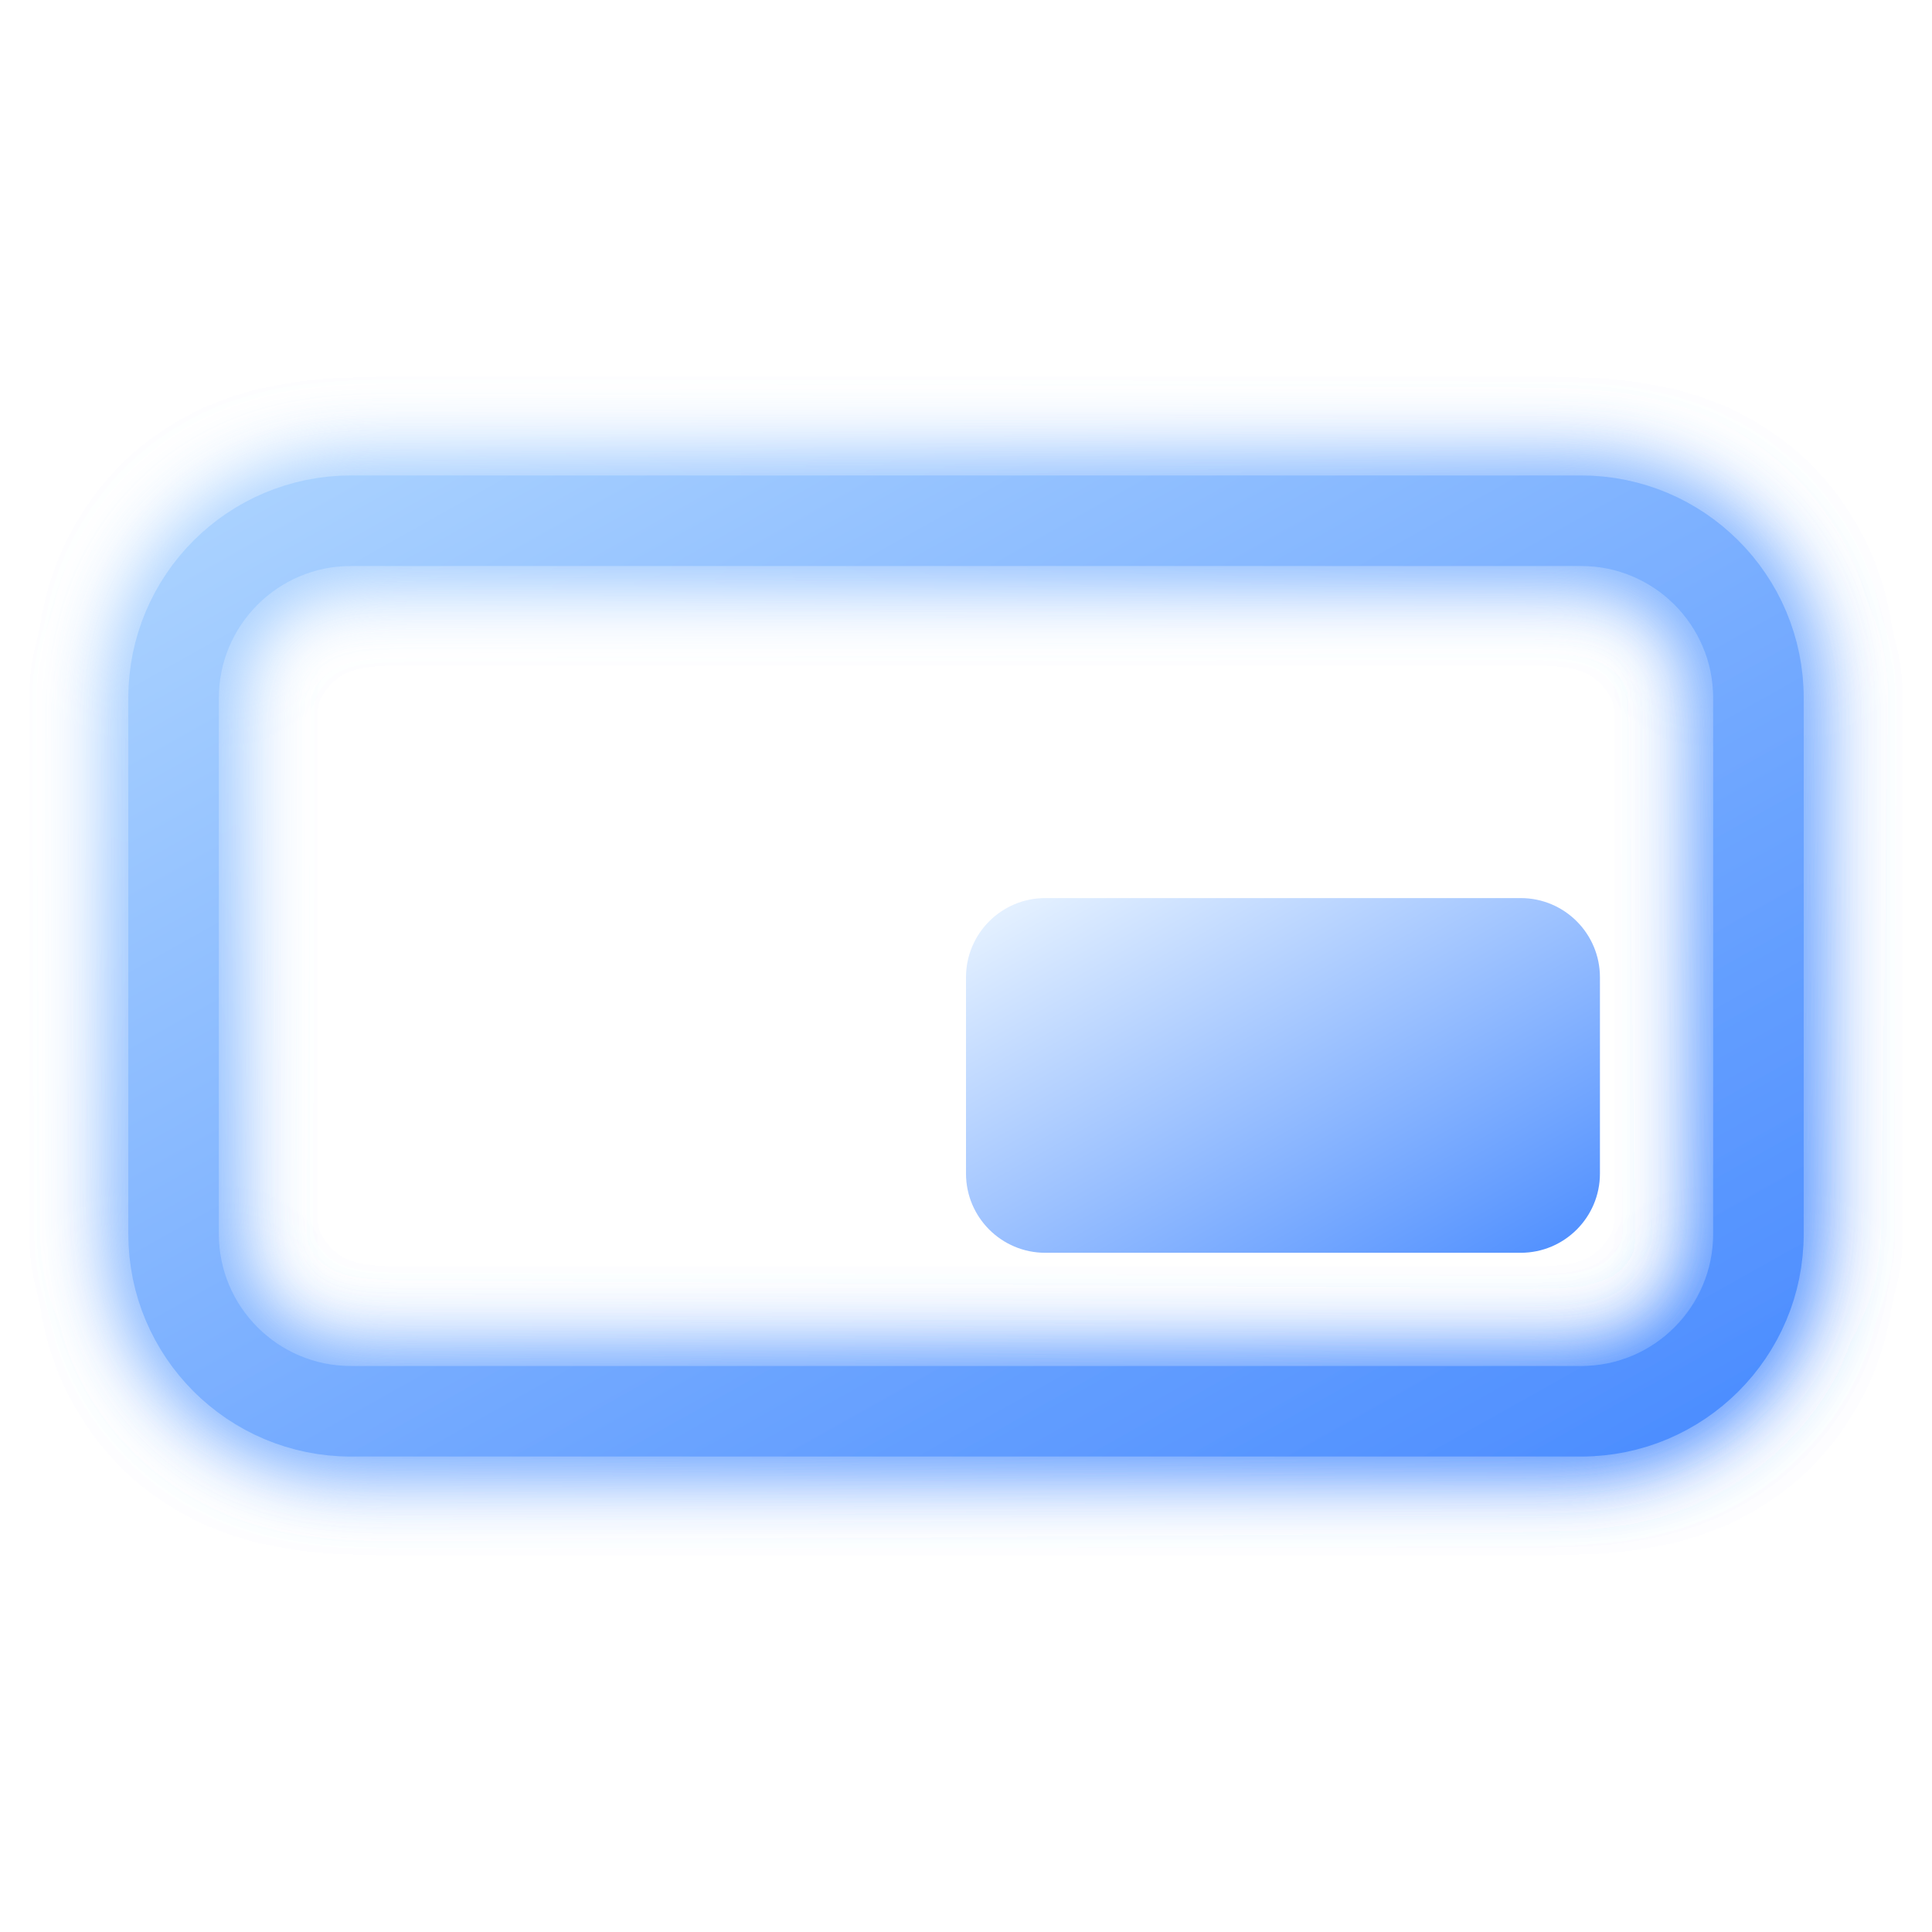
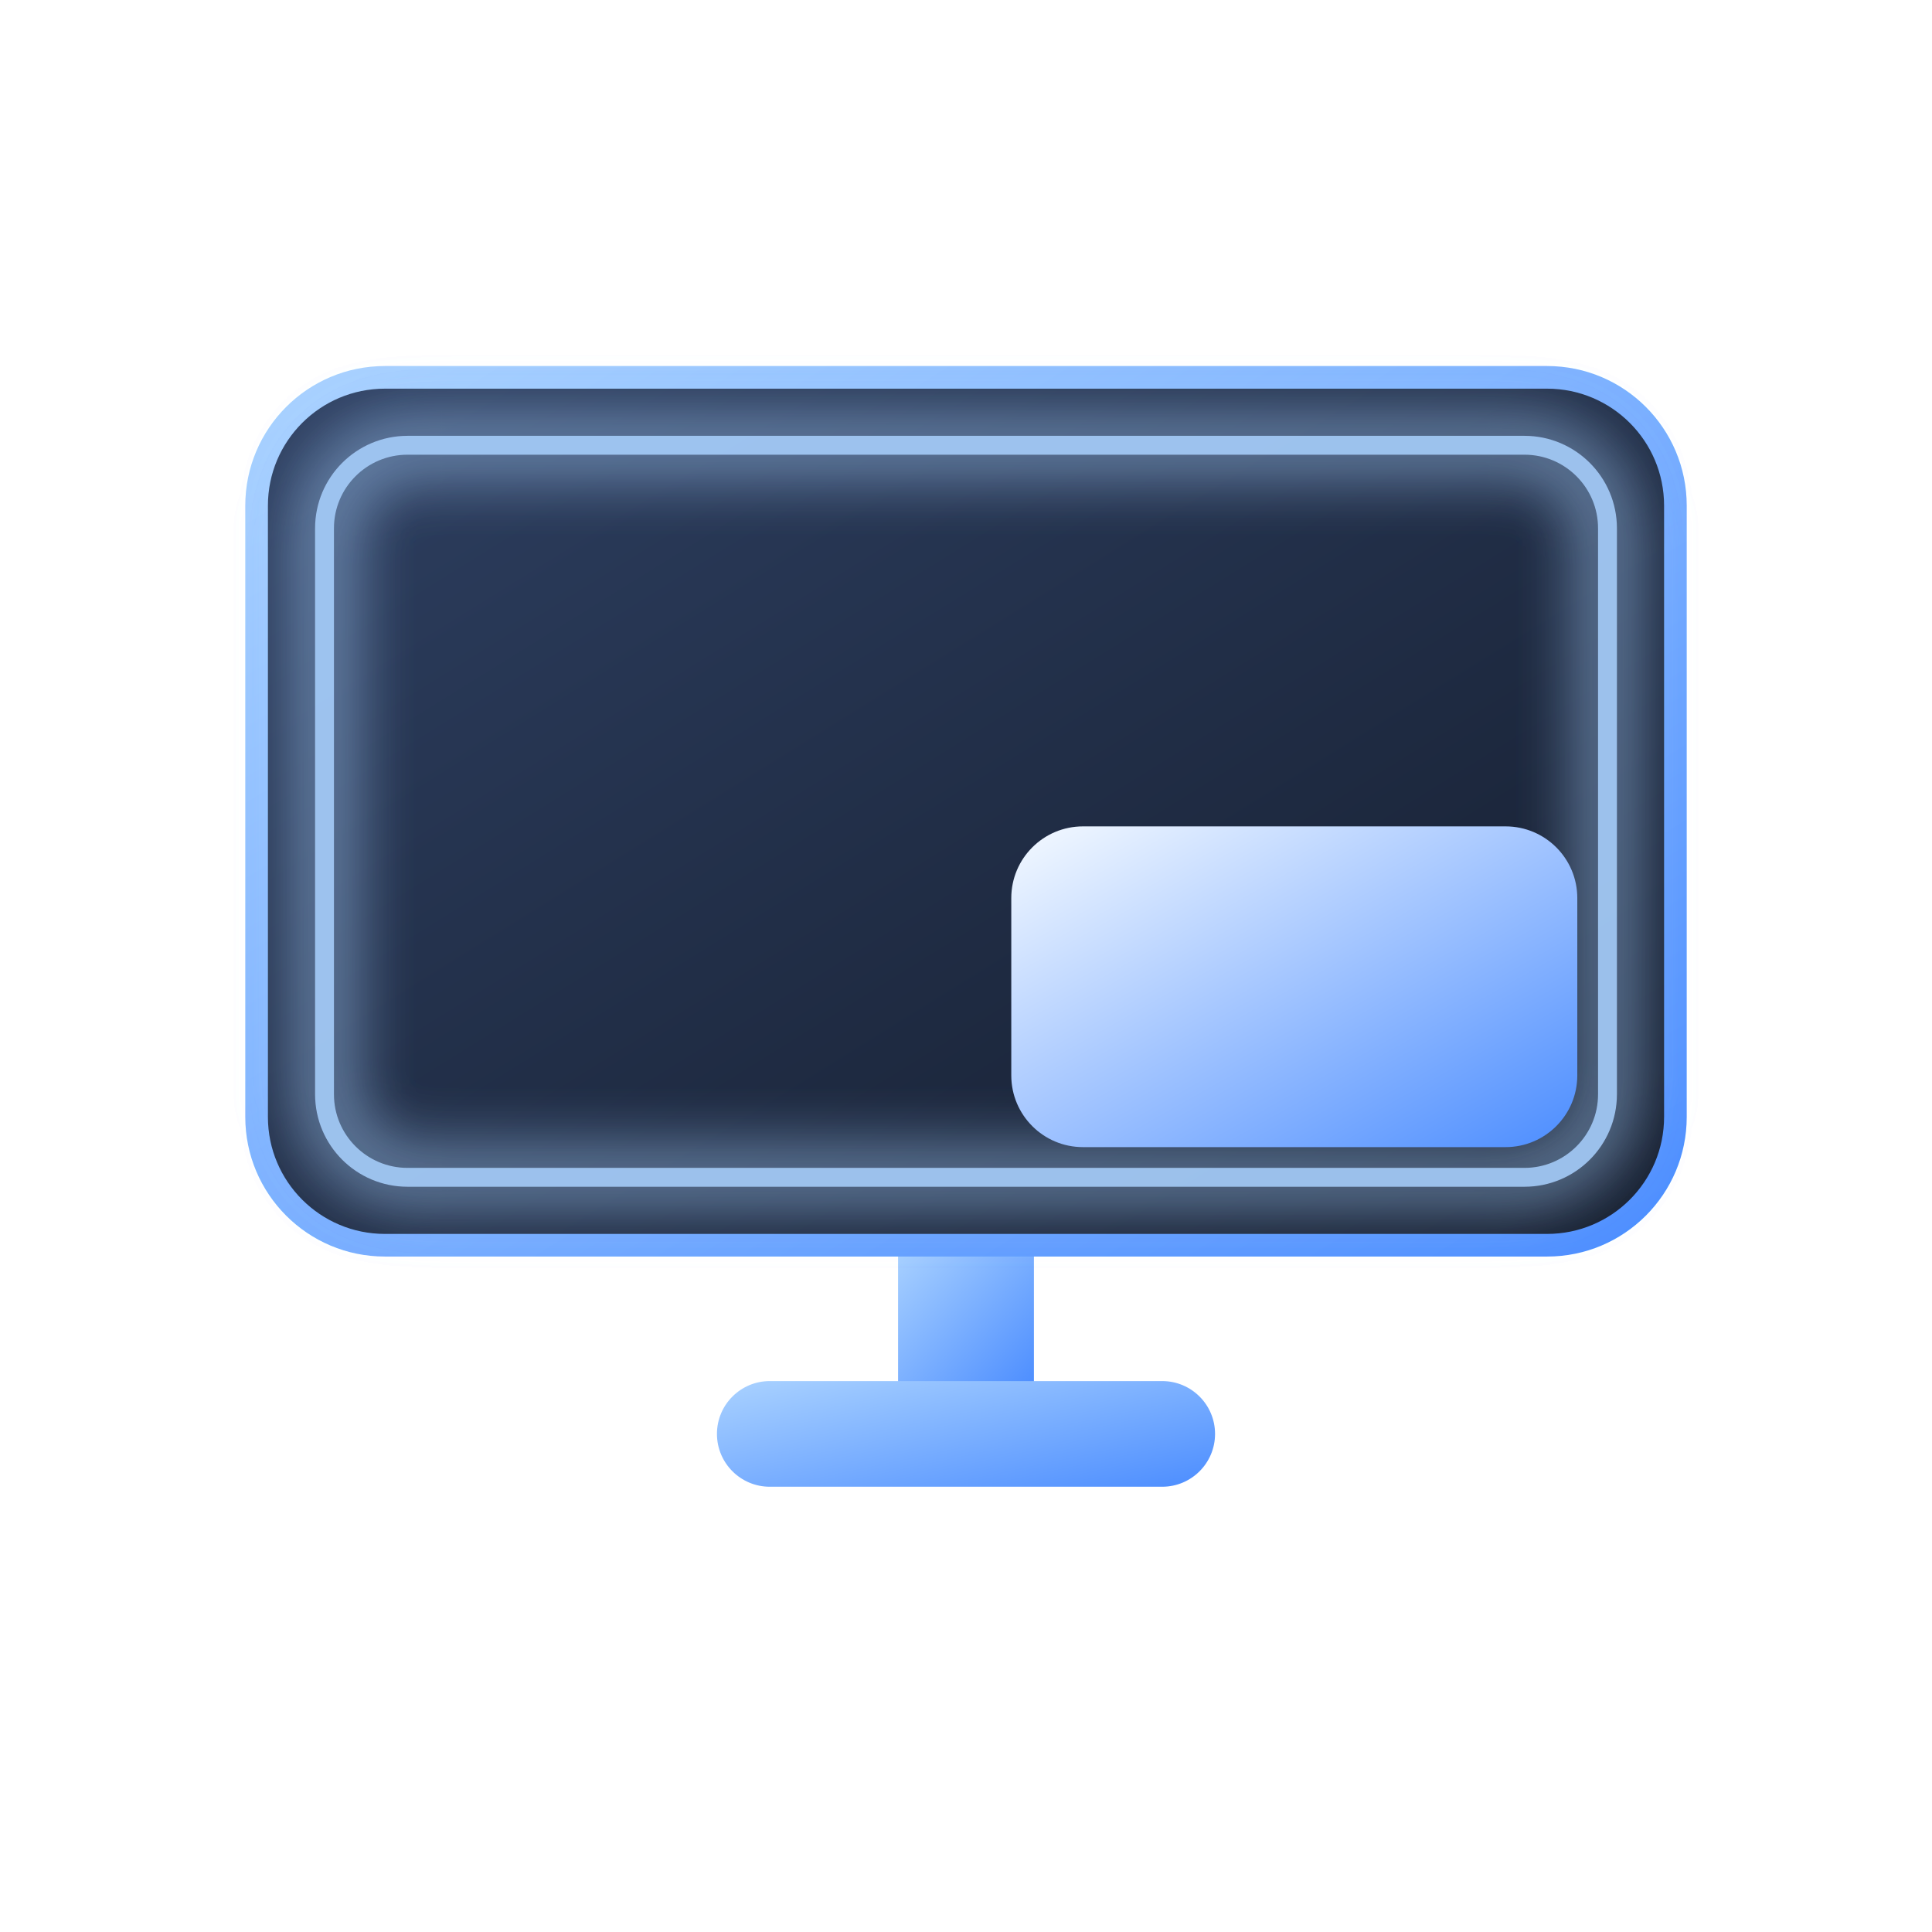
<svg xmlns="http://www.w3.org/2000/svg" width="512" height="512" viewBox="0 0 512 512">
  <defs>
    <linearGradient id="frame" x1="0" y1="0" x2="1" y2="1">
      <stop offset="0" stop-color="#AAD2FF" />
      <stop offset="1" stop-color="#4C8DFF" />
    </linearGradient>
+     <linearGradient id="screen" x1="0" y1="0" x2="1" y2="1">
+       <stop offset="0" stop-color="#2E4062" />
+       <stop offset="1" stop-color="#141C2C" />
+     </linearGradient>
    <linearGradient id="inner" x1="0" y1="0" x2="1" y2="1">
-       <stop offset="0" stop-color="#EBF5FF" />
+       <stop offset="0" stop-color="#F5FAFF" />
      <stop offset="1" stop-color="#4C8DFF" />
    </linearGradient>
-     <filter id="glow" x="-40%" y="-40%" width="180%" height="180%">
-       <feGaussianBlur stdDeviation="11" result="blur" />
+     <filter id="glow" x="-30%" y="-30%" width="160%" height="160%">
+       <feGaussianBlur stdDeviation="9" result="b" />
      <feMerge>
-         <feMergeNode in="blur" />
-         <feMergeNode in="blur" />
+         <feMergeNode in="b" />
+         <feMergeNode in="b" />
        <feMergeNode in="SourceGraphic" />
      </feMerge>
    </filter>
  </defs>
-   <rect x="46" y="138" width="420" height="236" rx="47" ry="47" fill="none" stroke="url(#frame)" stroke-width="24" filter="url(#glow)" />
-   <rect x="256" y="238" width="168" height="94" rx="21" ry="21" fill="url(#inner)" />
+   <rect x="238" y="330" width="36" height="38" fill="url(#frame)" />
+   <rect x="190" y="366" width="132" height="28" rx="14" ry="14" fill="url(#frame)" />
+   <rect x="68" y="100" width="376" height="230" rx="34" ry="34" fill="url(#screen)" stroke="url(#frame)" stroke-width="6" />
+   <rect x="86" y="118" width="340" height="194" rx="22" ry="22" fill="none" stroke="#AAD2FF" stroke-width="5" opacity="0.9" filter="url(#glow)" />
+   <rect x="268" y="219" width="150" height="85" rx="19" ry="19" fill="url(#inner)" />
</svg>
